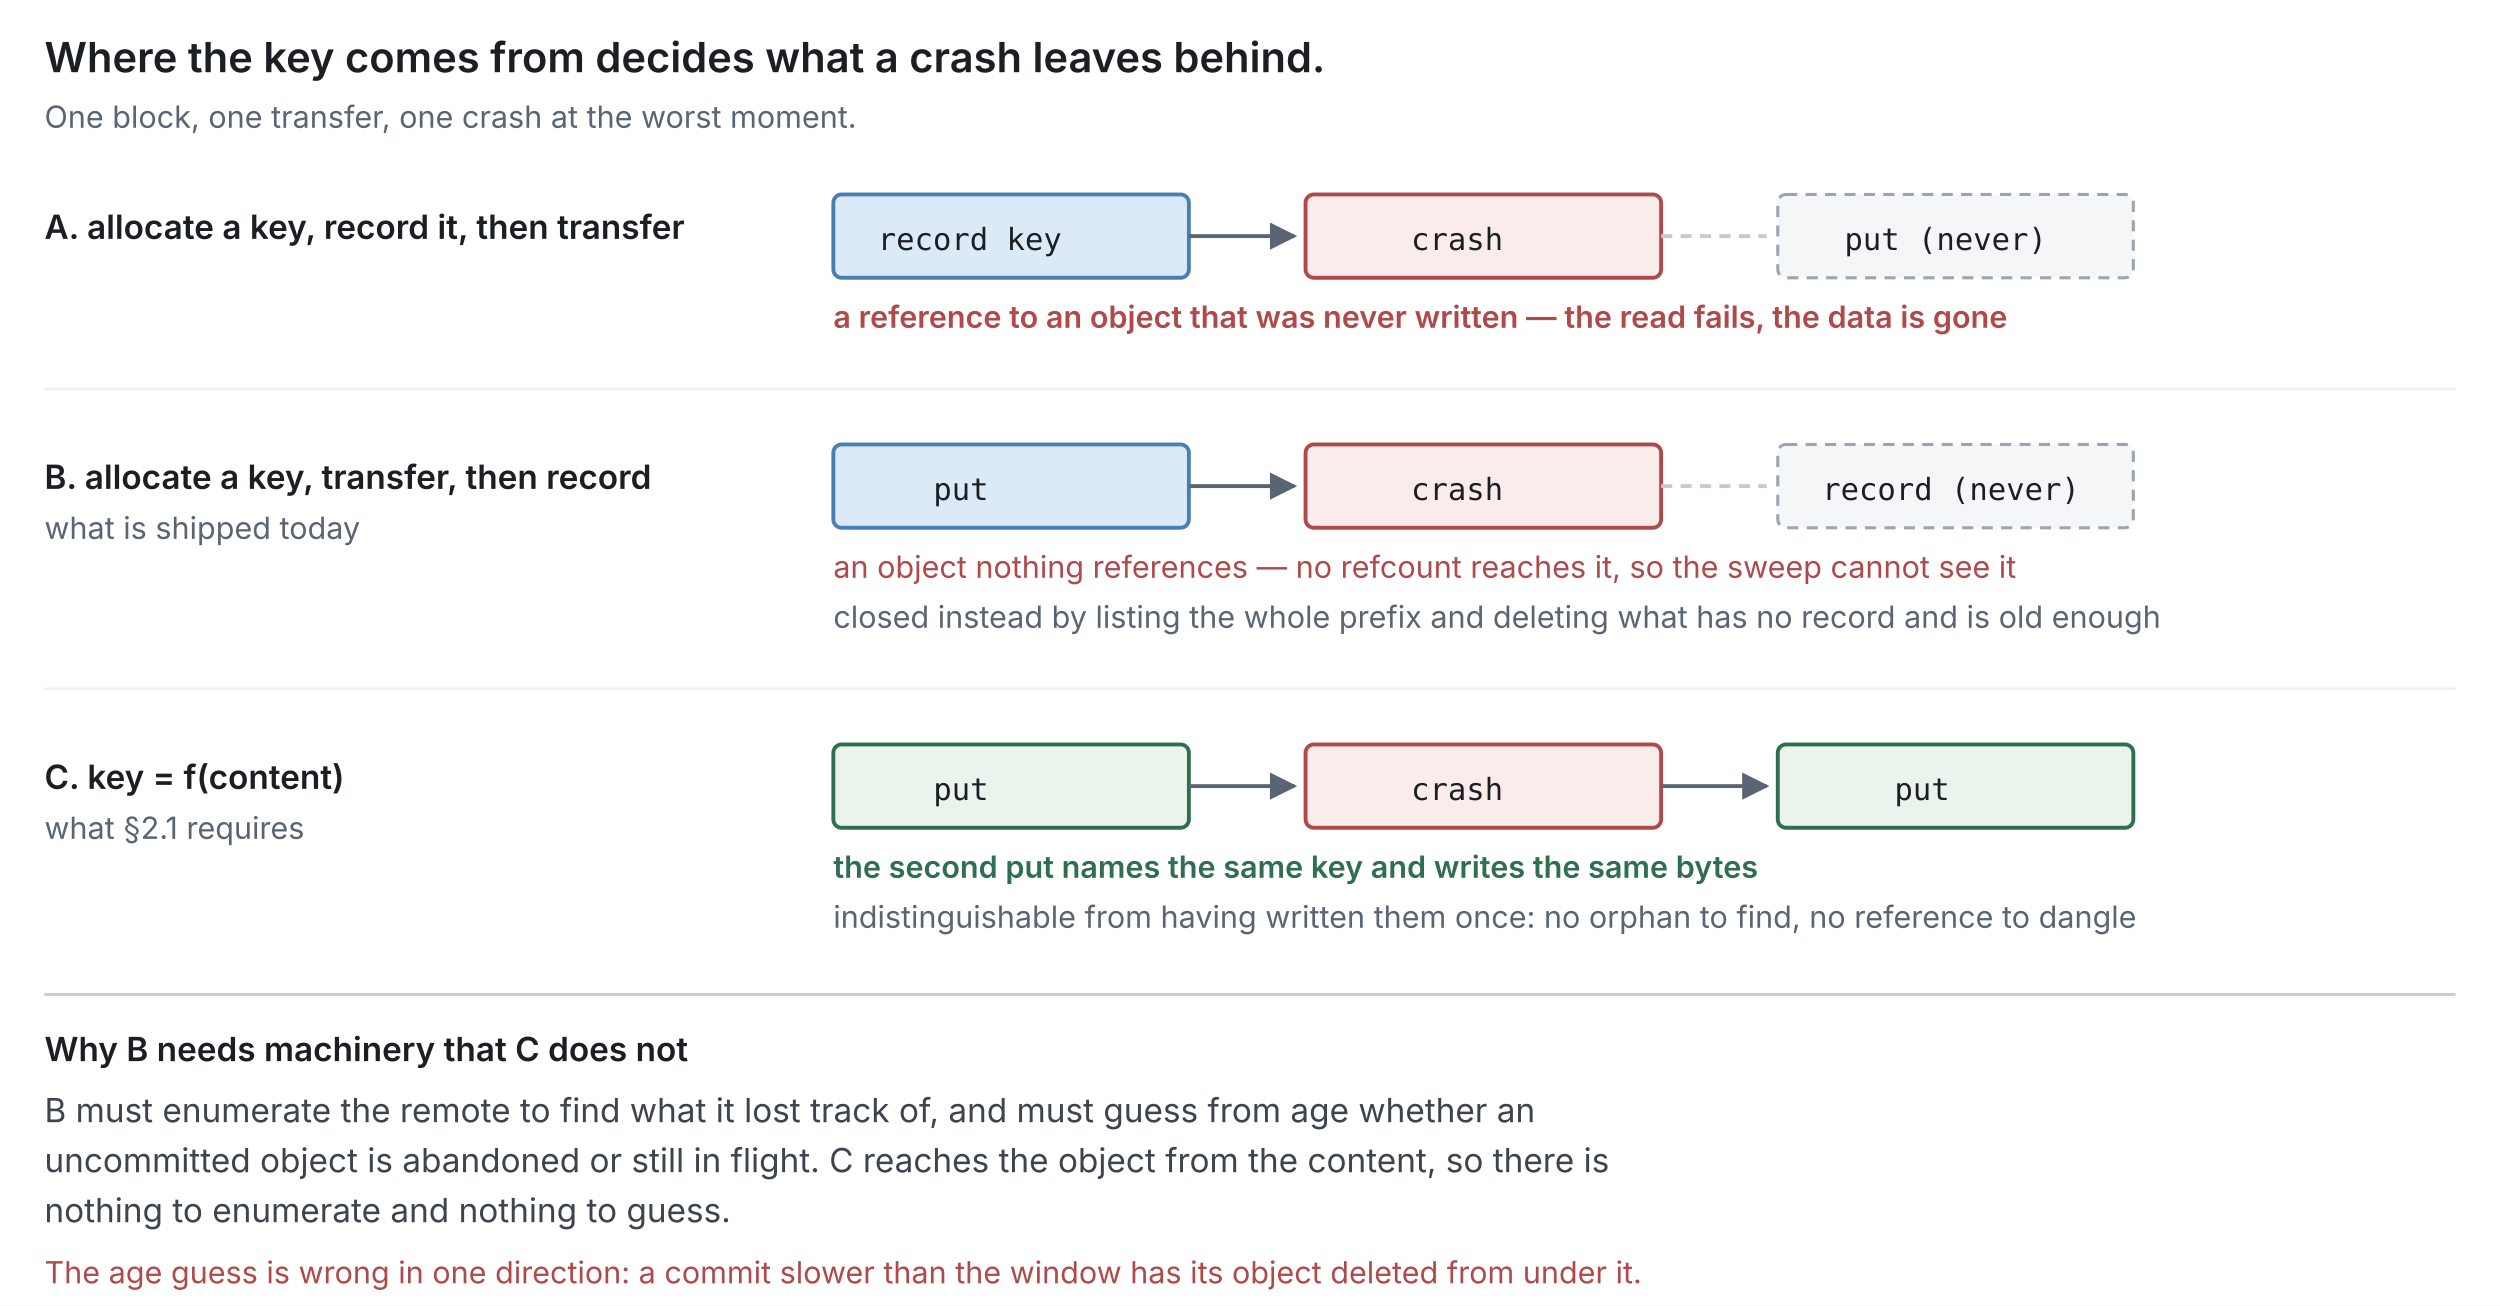
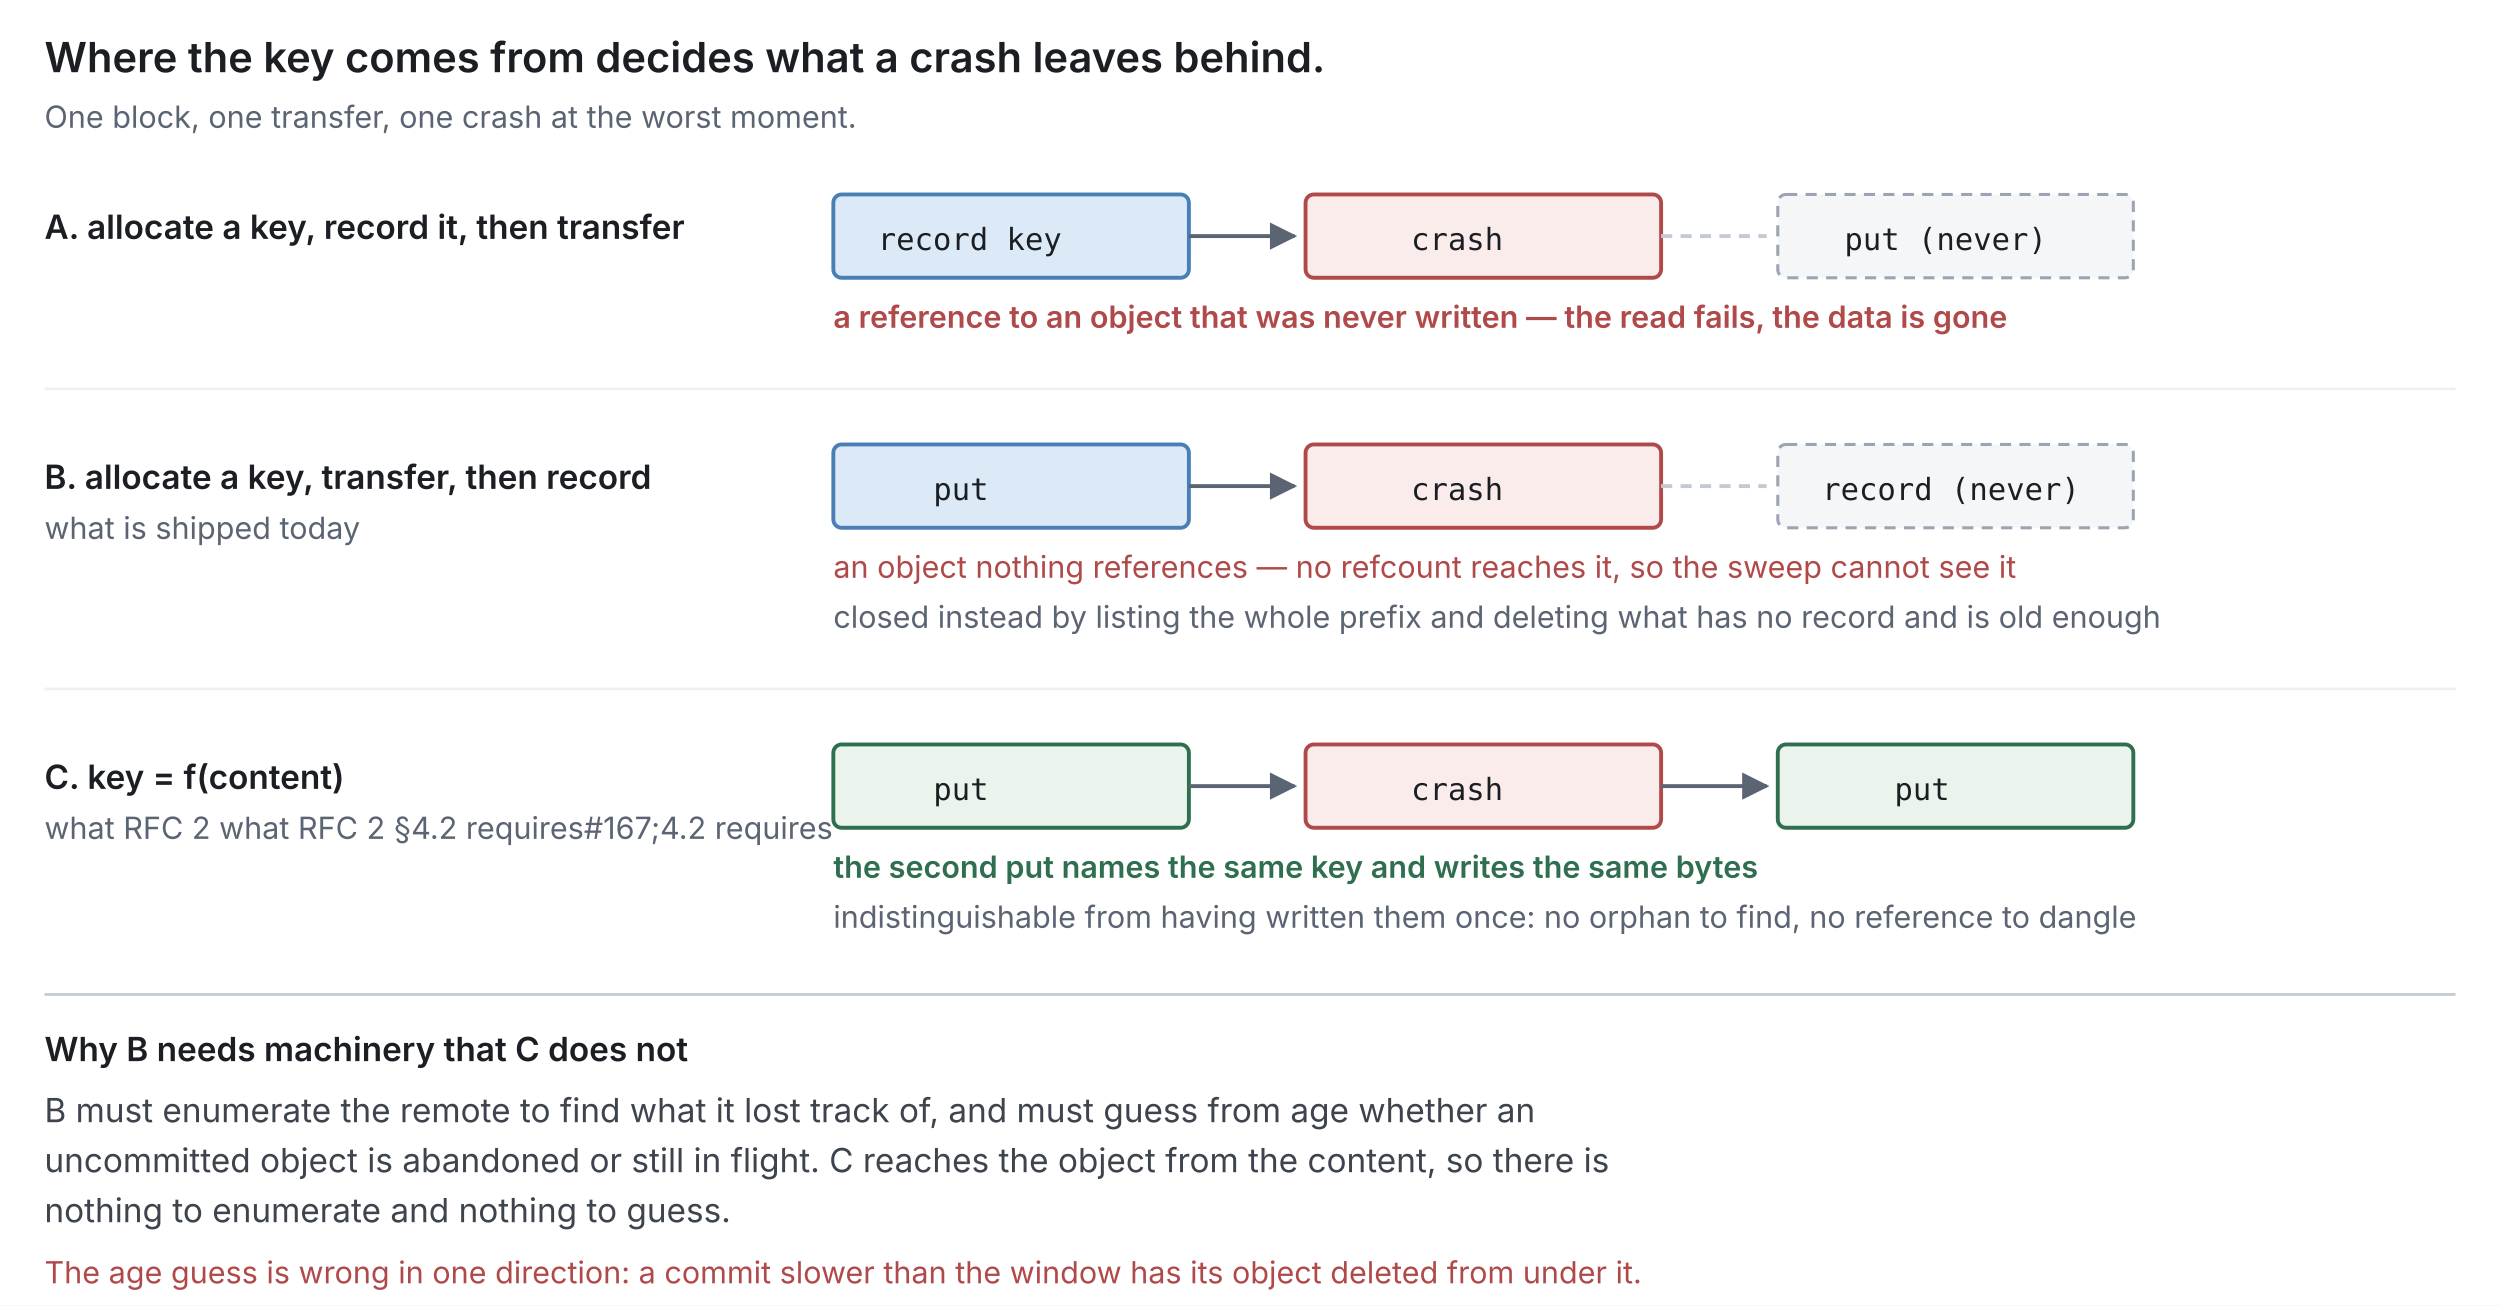
<svg xmlns="http://www.w3.org/2000/svg" viewBox="0 0 900 470" width="900" height="470" font-family="system-ui,-apple-system,Segoe UI,sans-serif">
  <defs>
    <style>
      .t  { font-size: 15px; font-weight: 600; fill: #1b1f24 }
      .rl { font-size: 12px; font-weight: 600; fill: #1b1f24 }
      .l  { font-size: 12px; fill: #3d444d }
      .s  { font-size: 11px; fill: #5b6472 }
      .m  { font-family: ui-monospace,SFMono-Regular,Menlo,monospace; font-size: 11px; fill: #1b1f24 }
      .why  { font-size: 11px; fill: #b04a4a }
      .ok   { font-size: 11px; font-weight: 600; fill: #2f6f4f }
      .bad  { font-size: 11px; font-weight: 600; fill: #b04a4a }
      .bx { fill: #dce9f7; stroke: #4a7fb5; stroke-width: 1.4 }
      .bg { fill: #eaf4ec; stroke: #2f6f4f; stroke-width: 1.4 }
      .br { fill: #fbecec; stroke: #b04a4a; stroke-width: 1.4 }
    </style>
    <marker id="a3k" viewBox="0 0 10 10" refX="9" refY="5" markerWidth="7" markerHeight="7" orient="auto">
      <path d="M0,0 L10,5 L0,10 z" fill="#5b6472" />
    </marker>
  </defs>
  <rect width="900" height="470" fill="#ffffff" />
  <text x="16" y="26" class="t">Where the key comes from decides what a crash leaves behind.</text>
  <text x="16" y="46" class="s">One block, one transfer, one crash at the worst moment.</text>
  <text x="16" y="86" class="rl">A. allocate a key, record it, then transfer</text>
  <rect x="300" y="70" width="128" height="30" rx="3" class="bx" />
  <text x="316" y="90" class="m">record key</text>
  <line x1="428" y1="85" x2="466" y2="85" stroke="#5b6472" stroke-width="1.4" marker-end="url(#a3k)" />
  <rect x="470" y="70" width="128" height="30" rx="3" class="br" />
  <text x="508" y="90" class="m">crash</text>
  <line x1="598" y1="85" x2="636" y2="85" stroke="#c3cad3" stroke-width="1.4" stroke-dasharray="4 3" />
  <rect x="640" y="70" width="128" height="30" rx="3" fill="#f4f6f8" stroke="#9aa4b2" stroke-width="1.1" stroke-dasharray="4 3" />
  <text x="664" y="90" class="m">put (never)</text>
  <text x="300" y="118" class="bad">a reference to an object that was never written — the read fails, the data is gone</text>
  <line x1="16" y1="140" x2="884" y2="140" stroke="#eef1f4" />
  <text x="16" y="176" class="rl">B. allocate a key, transfer, then record</text>
  <text x="16" y="194" class="s">what is shipped today</text>
  <rect x="300" y="160" width="128" height="30" rx="3" class="bx" />
  <text x="336" y="180" class="m">put</text>
  <line x1="428" y1="175" x2="466" y2="175" stroke="#5b6472" stroke-width="1.4" marker-end="url(#a3k)" />
  <rect x="470" y="160" width="128" height="30" rx="3" class="br" />
  <text x="508" y="180" class="m">crash</text>
  <line x1="598" y1="175" x2="636" y2="175" stroke="#c3cad3" stroke-width="1.4" stroke-dasharray="4 3" />
  <rect x="640" y="160" width="128" height="30" rx="3" fill="#f4f6f8" stroke="#9aa4b2" stroke-width="1.1" stroke-dasharray="4 3" />
  <text x="656" y="180" class="m">record (never)</text>
  <text x="300" y="208" class="why">an object nothing references — no refcount reaches it, so the sweep cannot see it</text>
  <text x="300" y="226" class="s">closed instead by listing the whole prefix and deleting what has no record and is old enough</text>
  <line x1="16" y1="248" x2="884" y2="248" stroke="#eef1f4" />
  <text x="16" y="284" class="rl">C. key = f(content)</text>
-   <text x="16" y="302" class="s">what §2.1 requires</text>
+   <text x="16" y="302" class="s">what RFC 2 what RFC 2 §4.2 requires#167;4.2 requires</text>
  <rect x="300" y="268" width="128" height="30" rx="3" class="bg" />
  <text x="336" y="288" class="m">put</text>
  <line x1="428" y1="283" x2="466" y2="283" stroke="#5b6472" stroke-width="1.4" marker-end="url(#a3k)" />
  <rect x="470" y="268" width="128" height="30" rx="3" class="br" />
  <text x="508" y="288" class="m">crash</text>
  <line x1="598" y1="283" x2="636" y2="283" stroke="#5b6472" stroke-width="1.4" marker-end="url(#a3k)" />
  <rect x="640" y="268" width="128" height="30" rx="3" class="bg" />
  <text x="682" y="288" class="m">put</text>
  <text x="300" y="316" class="ok">the second put names the same key and writes the same bytes</text>
  <text x="300" y="334" class="s">indistinguishable from having written them once: no orphan to find, no reference to dangle</text>
  <line x1="16" y1="358" x2="884" y2="358" stroke="#c3cad3" />
  <text x="16" y="382" class="rl">Why B needs machinery that C does not</text>
  <text x="16" y="404" class="l">B must enumerate the remote to find what it lost track of, and must guess from age whether an</text>
  <text x="16" y="422" class="l">uncommitted object is abandoned or still in flight. C reaches the object from the content, so there is</text>
  <text x="16" y="440" class="l">nothing to enumerate and nothing to guess.</text>
  <text x="16" y="462" class="why">The age guess is wrong in one direction: a commit slower than the window has its object deleted from under it.</text>
</svg>
